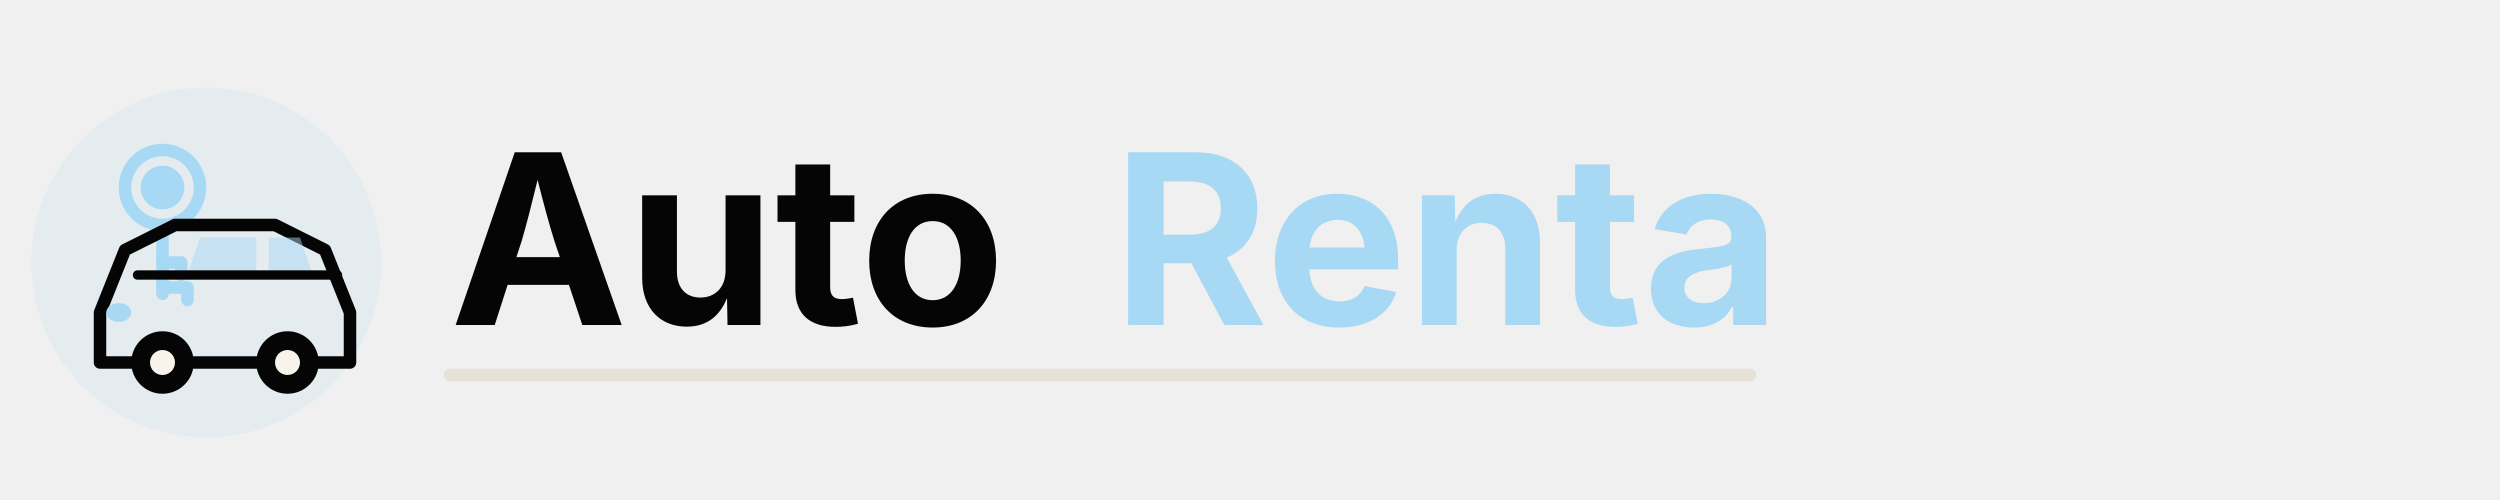
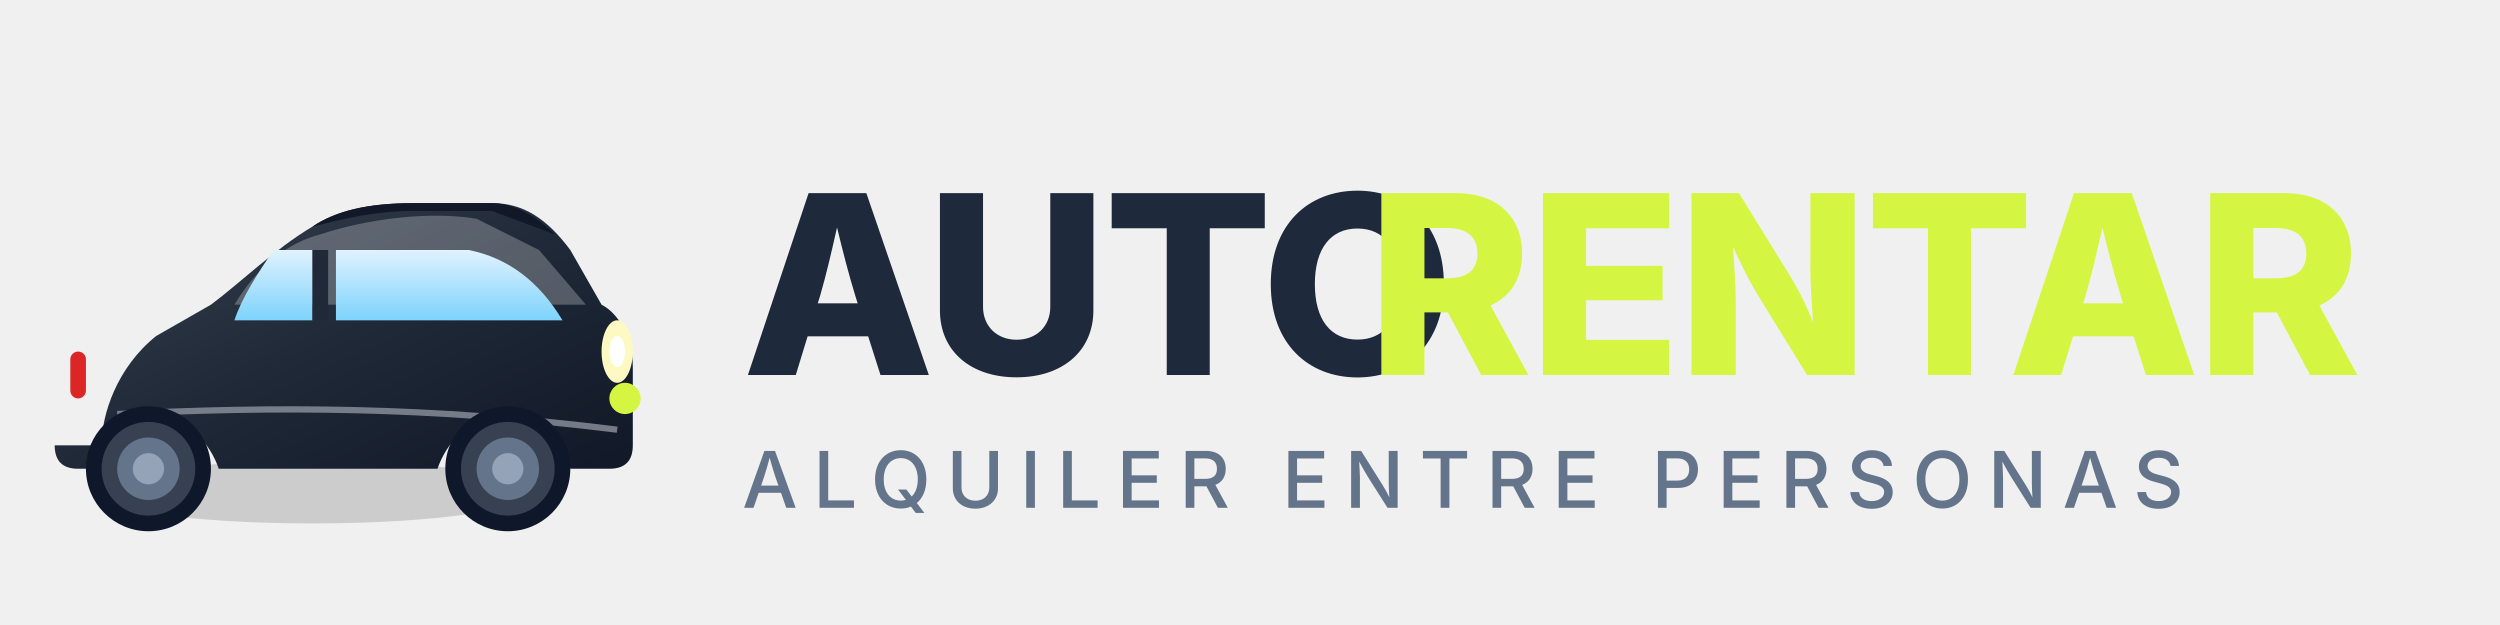
- <svg xmlns="http://www.w3.org/2000/svg" width="400" height="80" viewBox="0 0 400 80" fill="none" role="img" aria-labelledby="logo-title">
-   <g transform="translate(8, 12)">
-     <circle cx="25" cy="30" r="28" fill="#A7D8F4" opacity="0.15" />
-     <g stroke="#A7D8F4" stroke-width="2" stroke-linecap="round" stroke-linejoin="round" fill="none">
-       <circle cx="18" cy="18" r="6" />
-       <circle cx="18" cy="18" r="2.5" fill="#A7D8F4" />
-       <path d="M18 24 L18 35" />
-       <path d="M18 30 L21 30 L21 32" />
-       <path d="M18 34 L22 34 L22 36" />
+ <svg xmlns="http://www.w3.org/2000/svg" width="320" height="80" viewBox="0 0 320 80" fill="none" role="img" aria-labelledby="logo-title">
+   <defs>
+     <linearGradient id="carGradient" x1="0%" y1="0%" x2="100%" y2="100%">
+       <stop offset="0%" style="stop-color:#374151" />
+       <stop offset="50%" style="stop-color:#1f2937" />
+       <stop offset="100%" style="stop-color:#111827" />
+     </linearGradient>
+     <linearGradient id="windowGrad" x1="0%" y1="0%" x2="0%" y2="100%">
+       <stop offset="0%" style="stop-color:#e0f2fe" />
+       <stop offset="100%" style="stop-color:#7dd3fc" />
+     </linearGradient>
+   </defs>
+   <g transform="translate(5, 15)">
+     <ellipse cx="35" cy="48" rx="28" ry="4" fill="#000" opacity="0.15" />
+     <path fill="url(#carGradient)" d="       M 8,42       C 8,38 10,32 15,28       L 22,24       C 26,21 30,17 35,14       C 38,12 42,11 48,11       L 58,11       C 62,11 65,13 68,17       L 72,24       C 74,25 76,28 76,32       L 76,42       C 76,44 75,45 73,45       L 68,45       C 67,40 64,38 60,38       C 55,38 52,42 51,45       L 23,45       C 22,42 19,38 14,38       C 9,38 7,42 6,45       L 5,45       C 3,45 2,44 2,42       Z" />
+     <path fill="#111827" d="       M 35,14       C 38,12 42,11 48,11       L 58,11       C 60,11 63,12 66,15       L 58,12       L 48,12       C 43,12 39,13 35,14       Z" />
+     <path fill="#fff" opacity="0.25" d="       M 36,15 C 42,13 50,12 56,13 L 64,17 L 70,24 L 25,24 C 28,19 32,16 36,15 Z" />
+     <path fill="url(#windowGrad)" d="M 30,17 C 28,20 26,23 25,26 L 35,26 L 35,17 C 33,17 31,17 30,17 Z" />
+     <path fill="url(#windowGrad)" d="M 38,17 L 55,17 C 60,18 64,21 67,26 L 38,26 Z" />
+     <rect x="35" y="17" width="2" height="9" fill="#1f2937" />
+     <path fill="none" stroke="#9ca3af" stroke-width="0.8" opacity="0.7" d="M 10,38 C 30,37 50,37 74,40" />
+     <g transform="translate(14, 45)">
+       <circle r="8" fill="#0f172a" />
+       <circle r="6" fill="#374151" />
+       <circle r="4" fill="#64748b" />
+       <circle r="2" fill="#94a3b8" />
    </g>
-     <g fill="none" stroke="#050505" stroke-width="2" stroke-linejoin="round" stroke-linecap="round">
-       <path d="M8 38 L12 28 L20 24 L36 24 L44 28 L48 38 L48 46 L8 46 Z" />
-       <path d="M22 32 L24 26 L33 26 L33 32 Z" fill="#A7D8F4" opacity="0.5" stroke="none" />
-       <path d="M35 32 L35 26 L40 26 L42 32 Z" fill="#A7D8F4" opacity="0.5" stroke="none" />
-       <line x1="14" y1="32" x2="46" y2="32" stroke-width="1.5" />
+     <g transform="translate(60, 45)">
+       <circle r="8" fill="#0f172a" />
+       <circle r="6" fill="#374151" />
+       <circle r="4" fill="#64748b" />
+       <circle r="2" fill="#94a3b8" />
    </g>
-     <circle cx="18" cy="46" r="5" fill="#050505" />
-     <circle cx="18" cy="46" r="2" fill="#F8F4EC" />
-     <circle cx="38" cy="46" r="5" fill="#050505" />
-     <circle cx="38" cy="46" r="2" fill="#F8F4EC" />
-     <ellipse cx="11" cy="38" rx="2" ry="1.5" fill="#A7D8F4" />
+     <ellipse cx="74" cy="30" rx="2" ry="4" fill="#fef9c3" />
+     <ellipse cx="74" cy="30" rx="1" ry="2" fill="#fff" />
+     <rect x="4" y="30" width="2" height="6" rx="1" fill="#dc2626" />
+     <circle cx="75" cy="36" r="2" fill="#d4f542" />
  </g>
-   <text x="72" y="52" font-family="system-ui, -apple-system, 'Segoe UI', sans-serif" font-size="38" font-weight="700" fill="#050505">Auto</text>
-   <text x="178" y="52" font-family="system-ui, -apple-system, 'Segoe UI', sans-serif" font-size="38" font-weight="700" fill="#A7D8F4">Renta</text>
-   <line x1="72" y1="60" x2="280" y2="60" stroke="#DFD2BF" stroke-width="2" stroke-linecap="round" opacity="0.5" />
+   <text x="95" y="48" font-family="system-ui, -apple-system, 'Segoe UI', sans-serif" font-size="32" font-weight="800" fill="#1e293b" letter-spacing="-0.5">AUTO</text>
+   <text x="175" y="48" font-family="system-ui, -apple-system, 'Segoe UI', sans-serif" font-size="32" font-weight="800" fill="#d4f542" letter-spacing="-0.5">RENTAR</text>
+   <text x="95" y="65" font-family="system-ui, -apple-system, 'Segoe UI', sans-serif" font-size="10" font-weight="500" fill="#64748b" letter-spacing="2">ALQUILER ENTRE PERSONAS</text>
</svg>
